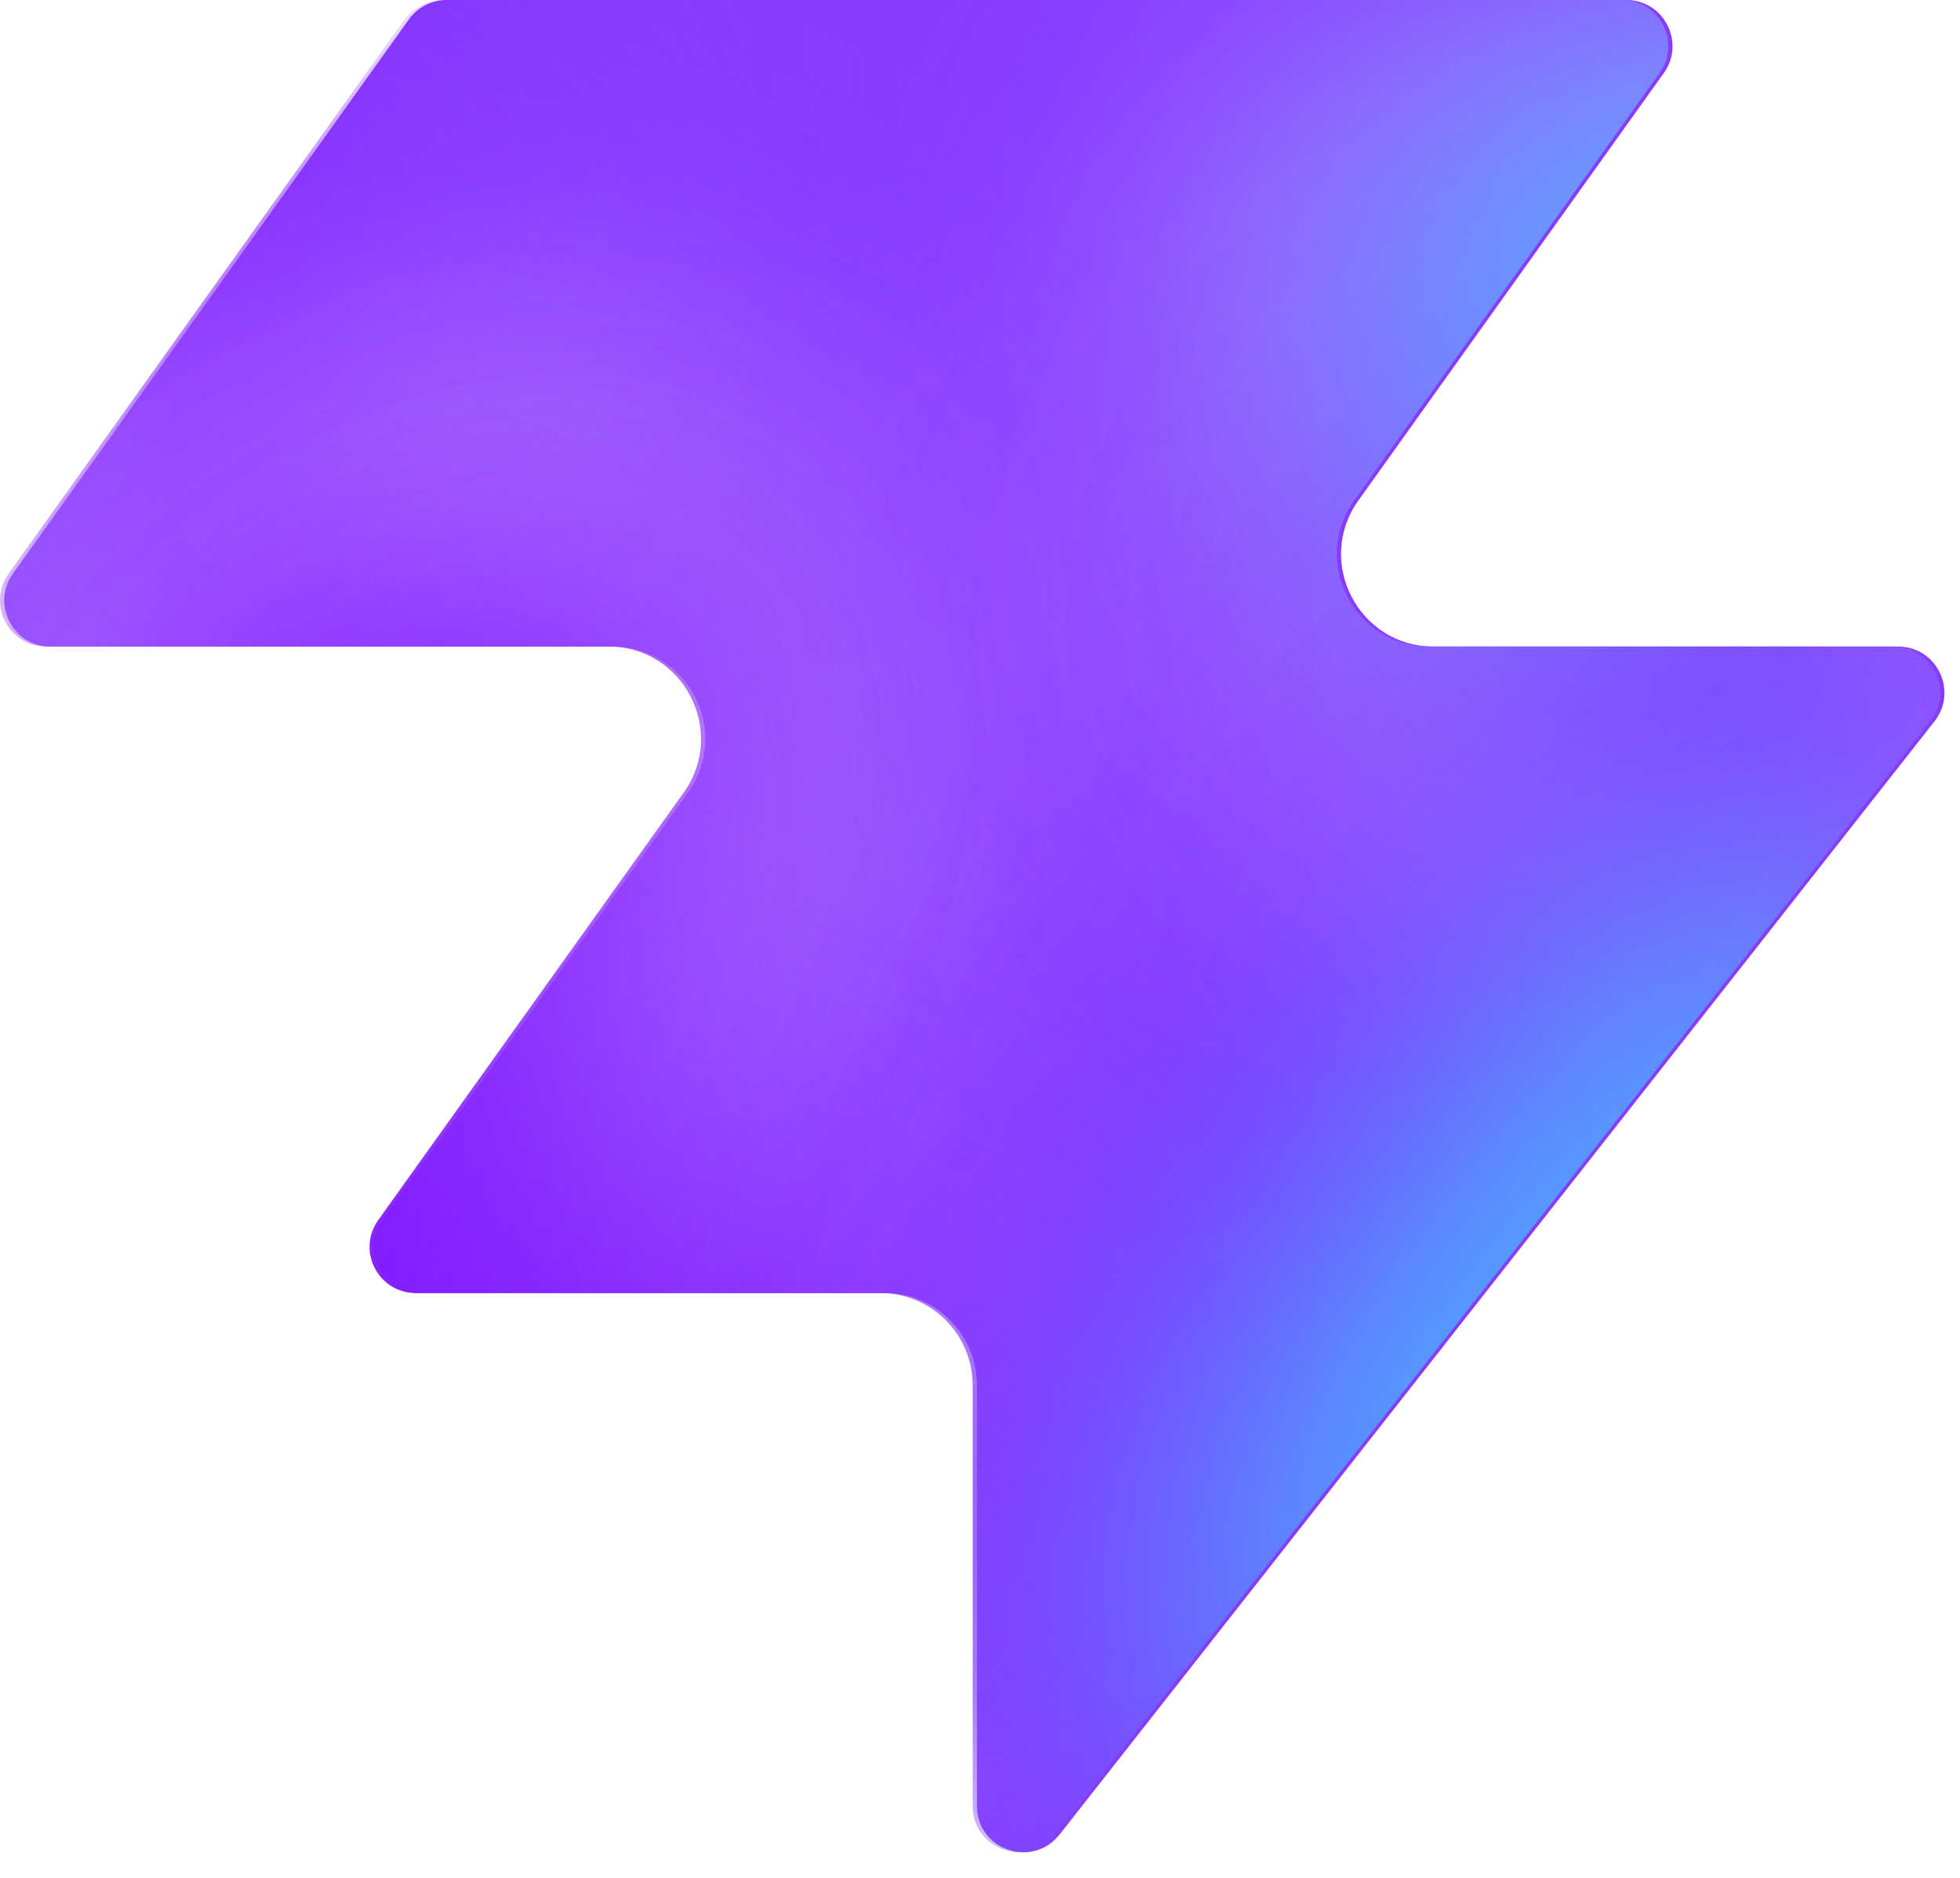
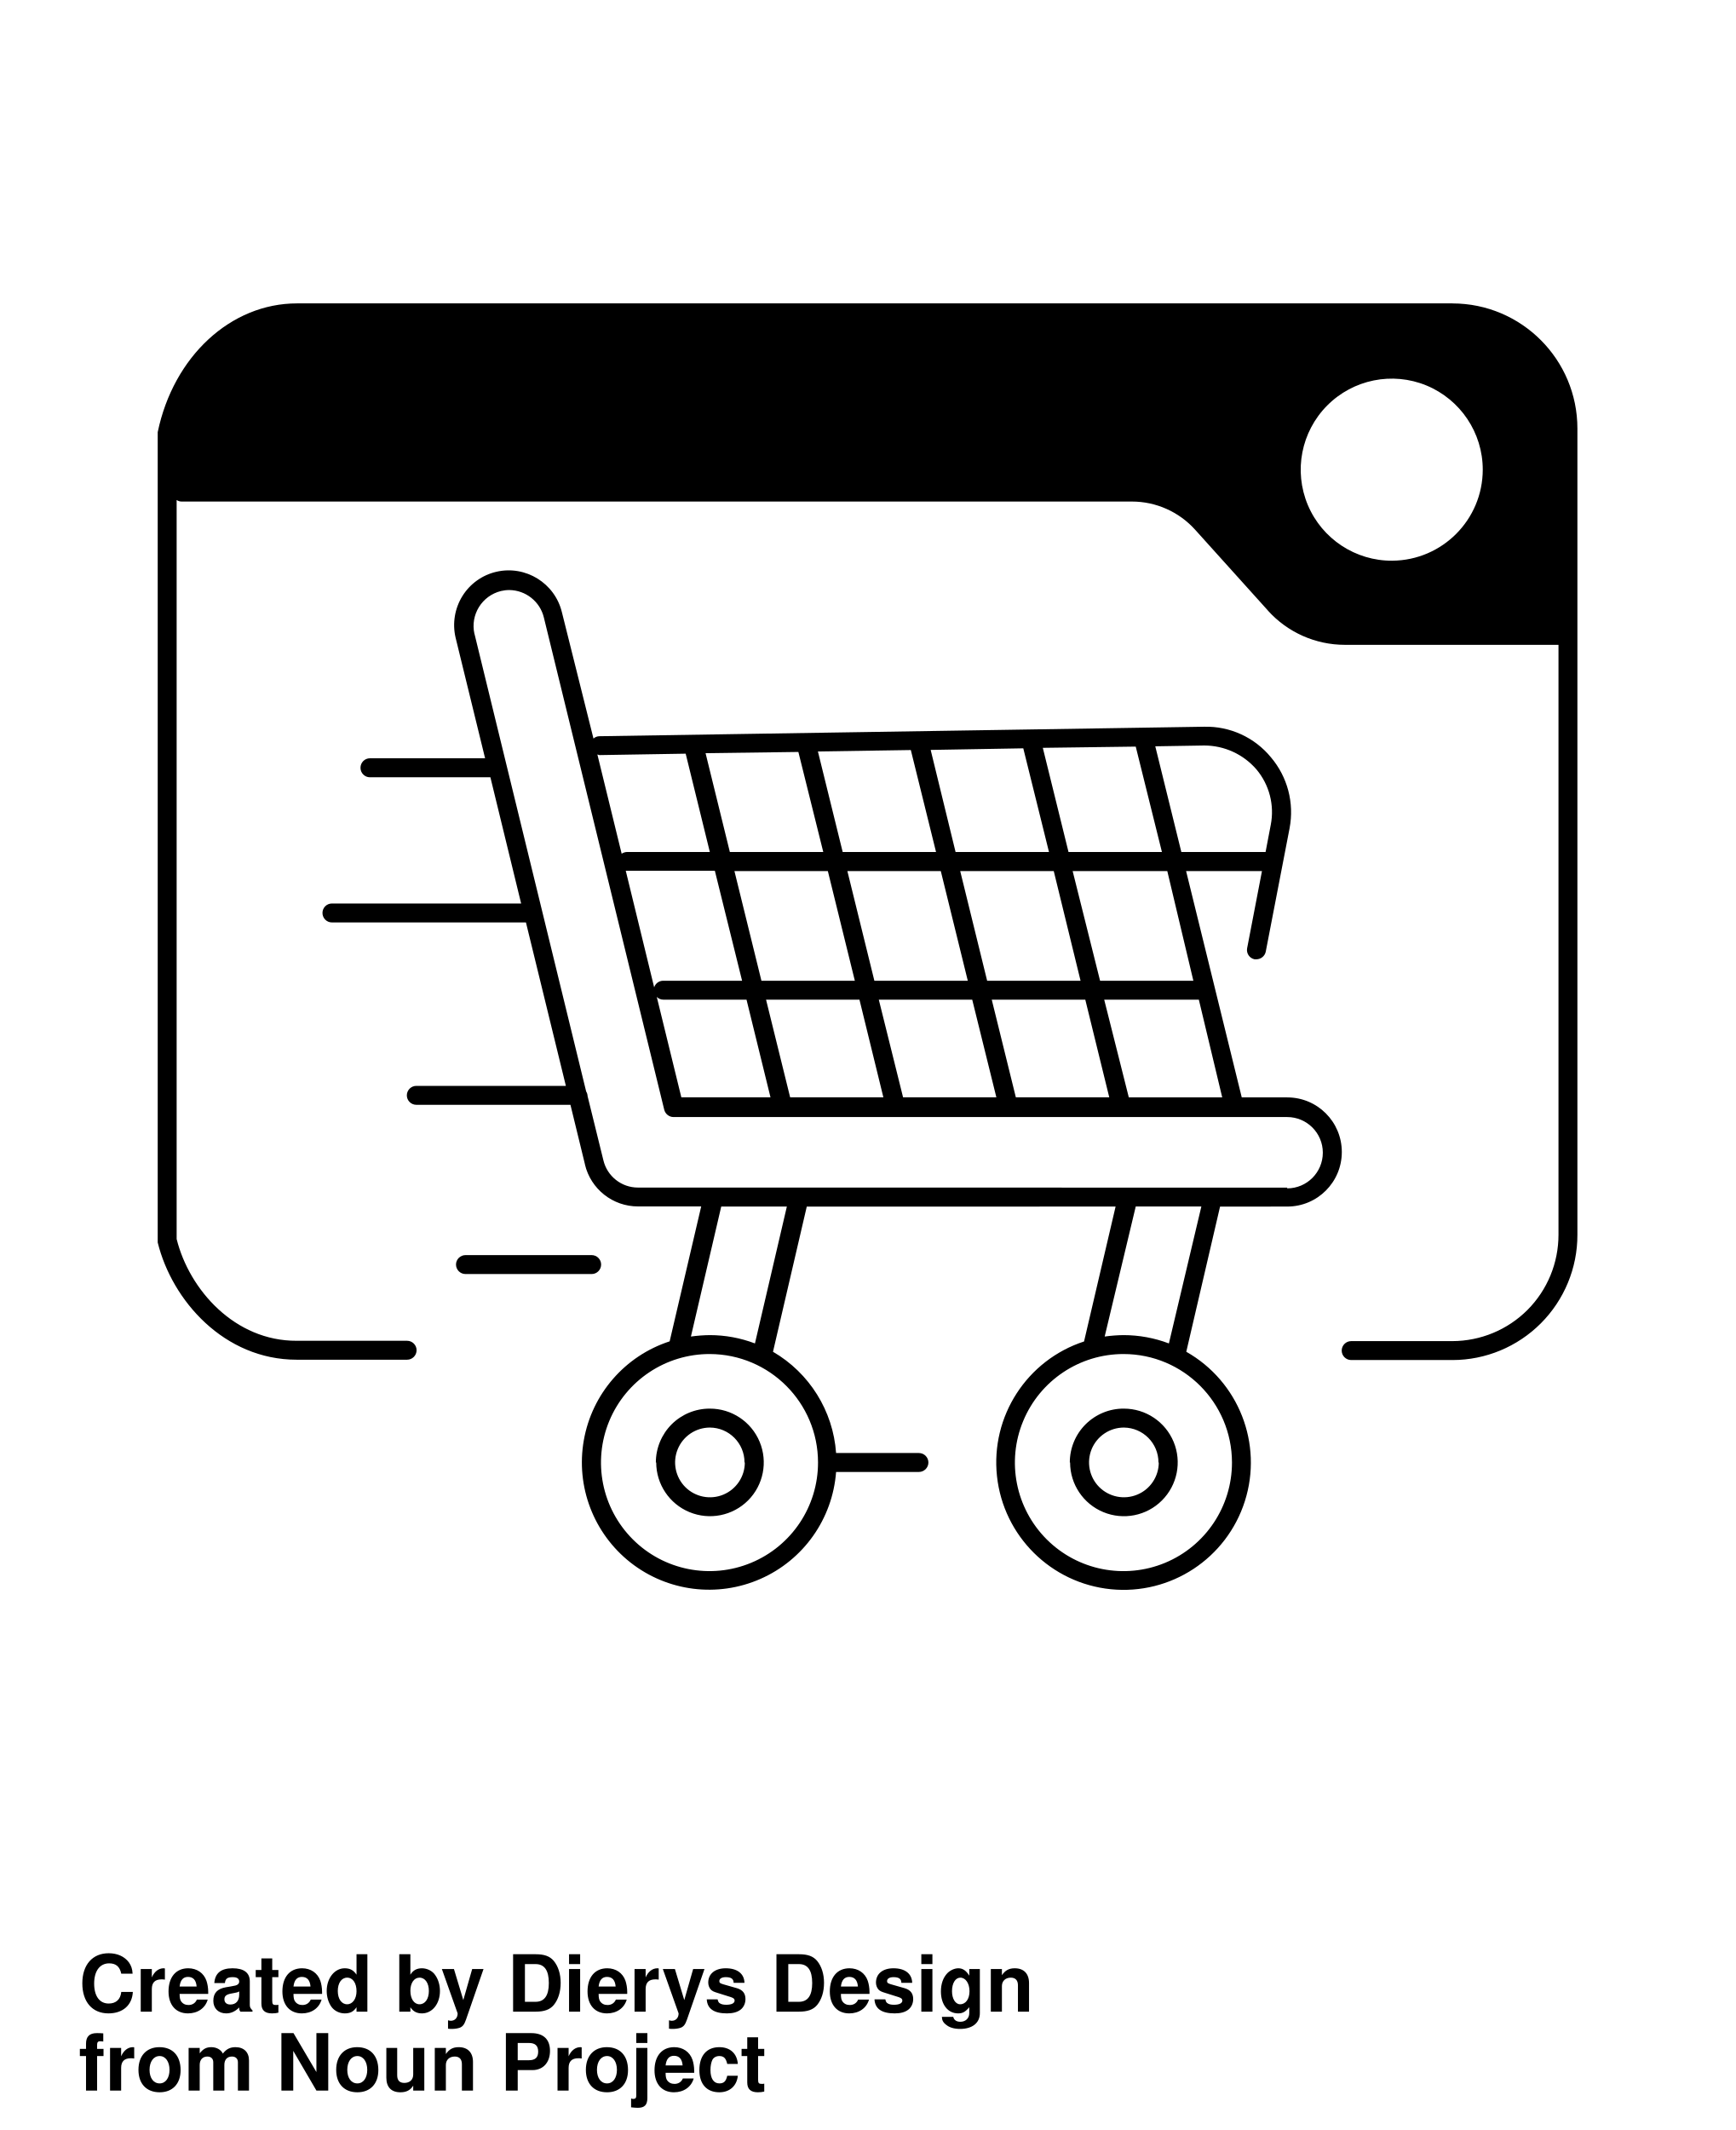
- <svg xmlns="http://www.w3.org/2000/svg" width="48" height="46" fill="none" viewBox="0 0 48 46">
-   <path fill="#863bff" d="M25.946 44.938c-.664.845-2.021.375-2.021-.698V33.937a2.26 2.26 0 0 0-2.262-2.262H10.287c-.92 0-1.456-1.04-.92-1.788l7.48-10.471c1.07-1.497 0-3.578-1.842-3.578H1.237c-.92 0-1.456-1.04-.92-1.788L10.013.474c.214-.297.556-.474.92-.474h28.894c.92 0 1.456 1.04.92 1.788l-7.48 10.471c-1.07 1.498 0 3.579 1.842 3.579h11.377c.943 0 1.473 1.088.89 1.83L25.947 44.94z" style="fill:#863bff;fill:color(display-p3 .525 .23 1);fill-opacity:1" />
-   <mask id="a" width="48" height="46" x="0" y="0" maskUnits="userSpaceOnUse" style="mask-type:alpha">
-     <path fill="#000" d="M25.842 44.938c-.664.844-2.021.375-2.021-.698V33.937a2.26 2.26 0 0 0-2.262-2.262H10.183c-.92 0-1.456-1.04-.92-1.788l7.48-10.471c1.07-1.498 0-3.579-1.842-3.579H1.133c-.92 0-1.456-1.04-.92-1.787L9.91.473c.214-.297.556-.474.92-.474h28.894c.92 0 1.456 1.04.92 1.788l-7.48 10.471c-1.07 1.498 0 3.578 1.842 3.578h11.377c.943 0 1.473 1.088.89 1.832L25.843 44.94z" style="fill:#000;fill-opacity:1" />
-   </mask>
-   <g mask="url(#a)">
-     <g filter="url(#b)">
-       <ellipse cx="5.508" cy="14.704" fill="#ede6ff" rx="5.508" ry="14.704" style="fill:#ede6ff;fill:color(display-p3 .927 .903 1);fill-opacity:1" transform="matrix(.00324 1 1 -.00324 -4.47 31.516)" />
-     </g>
-     <g filter="url(#c)">
-       <ellipse cx="10.399" cy="29.851" fill="#ede6ff" rx="10.399" ry="29.851" style="fill:#ede6ff;fill:color(display-p3 .927 .903 1);fill-opacity:1" transform="matrix(.00324 1 1 -.00324 -39.328 7.883)" />
-     </g>
-     <g filter="url(#d)">
-       <ellipse cx="5.508" cy="30.487" fill="#7e14ff" rx="5.508" ry="30.487" style="fill:#7e14ff;fill:color(display-p3 .492 .077 1);fill-opacity:1" transform="rotate(89.814 -25.913 -14.639)scale(1 -1)" />
-     </g>
-     <g filter="url(#e)">
-       <ellipse cx="5.508" cy="30.599" fill="#7e14ff" rx="5.508" ry="30.599" style="fill:#7e14ff;fill:color(display-p3 .492 .077 1);fill-opacity:1" transform="rotate(89.814 -32.644 -3.334)scale(1 -1)" />
-     </g>
-     <g filter="url(#f)">
-       <ellipse cx="5.508" cy="30.599" fill="#7e14ff" rx="5.508" ry="30.599" style="fill:#7e14ff;fill:color(display-p3 .492 .077 1);fill-opacity:1" transform="matrix(.00324 1 1 -.00324 -34.34 30.47)" />
-     </g>
-     <g filter="url(#g)">
-       <ellipse cx="14.072" cy="22.078" fill="#ede6ff" rx="14.072" ry="22.078" style="fill:#ede6ff;fill:color(display-p3 .927 .903 1);fill-opacity:1" transform="rotate(93.35 24.506 48.493)scale(-1 1)" />
-     </g>
-     <g filter="url(#h)">
-       <ellipse cx="3.47" cy="21.501" fill="#7e14ff" rx="3.47" ry="21.501" style="fill:#7e14ff;fill:color(display-p3 .492 .077 1);fill-opacity:1" transform="rotate(89.009 28.708 47.59)scale(-1 1)" />
-     </g>
-     <g filter="url(#i)">
-       <ellipse cx="3.47" cy="21.501" fill="#7e14ff" rx="3.47" ry="21.501" style="fill:#7e14ff;fill:color(display-p3 .492 .077 1);fill-opacity:1" transform="rotate(89.009 28.708 47.59)scale(-1 1)" />
-     </g>
-     <g filter="url(#j)">
-       <ellipse cx=".387" cy="8.972" fill="#7e14ff" rx="4.407" ry="29.108" style="fill:#7e14ff;fill:color(display-p3 .492 .077 1);fill-opacity:1" transform="rotate(39.51 .387 8.972)" />
-     </g>
-     <g filter="url(#k)">
-       <ellipse cx="47.523" cy="-6.092" fill="#7e14ff" rx="4.407" ry="29.108" style="fill:#7e14ff;fill:color(display-p3 .492 .077 1);fill-opacity:1" transform="rotate(37.892 47.523 -6.092)" />
-     </g>
-     <g filter="url(#l)">
-       <ellipse cx="41.412" cy="6.333" fill="#47bfff" rx="5.971" ry="9.665" style="fill:#47bfff;fill:color(display-p3 .28 .748 1);fill-opacity:1" transform="rotate(37.892 41.412 6.333)" />
-     </g>
-     <g filter="url(#m)">
-       <ellipse cx="-1.879" cy="38.332" fill="#7e14ff" rx="4.407" ry="29.108" style="fill:#7e14ff;fill:color(display-p3 .492 .077 1);fill-opacity:1" transform="rotate(37.892 -1.88 38.332)" />
-     </g>
-     <g filter="url(#n)">
-       <ellipse cx="-1.879" cy="38.332" fill="#7e14ff" rx="4.407" ry="29.108" style="fill:#7e14ff;fill:color(display-p3 .492 .077 1);fill-opacity:1" transform="rotate(37.892 -1.88 38.332)" />
-     </g>
-     <g filter="url(#o)">
-       <ellipse cx="35.651" cy="29.907" fill="#7e14ff" rx="4.407" ry="29.108" style="fill:#7e14ff;fill:color(display-p3 .492 .077 1);fill-opacity:1" transform="rotate(37.892 35.651 29.907)" />
-     </g>
-     <g filter="url(#p)">
-       <ellipse cx="38.418" cy="32.4" fill="#47bfff" rx="5.971" ry="15.297" style="fill:#47bfff;fill:color(display-p3 .28 .748 1);fill-opacity:1" transform="rotate(37.892 38.418 32.4)" />
-     </g>
-   </g>
-   <defs>
-     <filter id="b" width="60.045" height="41.654" x="-19.77" y="16.149" color-interpolation-filters="sRGB" filterUnits="userSpaceOnUse">
-       <feFlood flood-opacity="0" result="BackgroundImageFix" />
-       <feBlend in="SourceGraphic" in2="BackgroundImageFix" result="shape" />
-       <feGaussianBlur result="effect1_foregroundBlur_2002_17158" stdDeviation="7.659" />
-     </filter>
-     <filter id="c" width="90.34" height="51.437" x="-54.613" y="-7.533" color-interpolation-filters="sRGB" filterUnits="userSpaceOnUse">
-       <feFlood flood-opacity="0" result="BackgroundImageFix" />
-       <feBlend in="SourceGraphic" in2="BackgroundImageFix" result="shape" />
-       <feGaussianBlur result="effect1_foregroundBlur_2002_17158" stdDeviation="7.659" />
-     </filter>
-     <filter id="d" width="79.355" height="29.4" x="-49.64" y="2.03" color-interpolation-filters="sRGB" filterUnits="userSpaceOnUse">
-       <feFlood flood-opacity="0" result="BackgroundImageFix" />
-       <feBlend in="SourceGraphic" in2="BackgroundImageFix" result="shape" />
-       <feGaussianBlur result="effect1_foregroundBlur_2002_17158" stdDeviation="4.596" />
-     </filter>
-     <filter id="e" width="79.579" height="29.4" x="-45.045" y="20.029" color-interpolation-filters="sRGB" filterUnits="userSpaceOnUse">
-       <feFlood flood-opacity="0" result="BackgroundImageFix" />
-       <feBlend in="SourceGraphic" in2="BackgroundImageFix" result="shape" />
-       <feGaussianBlur result="effect1_foregroundBlur_2002_17158" stdDeviation="4.596" />
-     </filter>
-     <filter id="f" width="79.579" height="29.4" x="-43.513" y="21.178" color-interpolation-filters="sRGB" filterUnits="userSpaceOnUse">
-       <feFlood flood-opacity="0" result="BackgroundImageFix" />
-       <feBlend in="SourceGraphic" in2="BackgroundImageFix" result="shape" />
-       <feGaussianBlur result="effect1_foregroundBlur_2002_17158" stdDeviation="4.596" />
-     </filter>
-     <filter id="g" width="74.749" height="58.852" x="15.756" y="-17.901" color-interpolation-filters="sRGB" filterUnits="userSpaceOnUse">
-       <feFlood flood-opacity="0" result="BackgroundImageFix" />
-       <feBlend in="SourceGraphic" in2="BackgroundImageFix" result="shape" />
-       <feGaussianBlur result="effect1_foregroundBlur_2002_17158" stdDeviation="7.659" />
-     </filter>
-     <filter id="h" width="61.377" height="25.362" x="23.548" y="2.284" color-interpolation-filters="sRGB" filterUnits="userSpaceOnUse">
-       <feFlood flood-opacity="0" result="BackgroundImageFix" />
-       <feBlend in="SourceGraphic" in2="BackgroundImageFix" result="shape" />
-       <feGaussianBlur result="effect1_foregroundBlur_2002_17158" stdDeviation="4.596" />
-     </filter>
-     <filter id="i" width="61.377" height="25.362" x="23.548" y="2.284" color-interpolation-filters="sRGB" filterUnits="userSpaceOnUse">
-       <feFlood flood-opacity="0" result="BackgroundImageFix" />
-       <feBlend in="SourceGraphic" in2="BackgroundImageFix" result="shape" />
-       <feGaussianBlur result="effect1_foregroundBlur_2002_17158" stdDeviation="4.596" />
-     </filter>
-     <filter id="j" width="56.045" height="63.649" x="-27.636" y="-22.853" color-interpolation-filters="sRGB" filterUnits="userSpaceOnUse">
-       <feFlood flood-opacity="0" result="BackgroundImageFix" />
-       <feBlend in="SourceGraphic" in2="BackgroundImageFix" result="shape" />
-       <feGaussianBlur result="effect1_foregroundBlur_2002_17158" stdDeviation="4.596" />
-     </filter>
-     <filter id="k" width="54.814" height="64.646" x="20.116" y="-38.415" color-interpolation-filters="sRGB" filterUnits="userSpaceOnUse">
-       <feFlood flood-opacity="0" result="BackgroundImageFix" />
-       <feBlend in="SourceGraphic" in2="BackgroundImageFix" result="shape" />
-       <feGaussianBlur result="effect1_foregroundBlur_2002_17158" stdDeviation="4.596" />
-     </filter>
-     <filter id="l" width="33.541" height="35.313" x="24.641" y="-11.323" color-interpolation-filters="sRGB" filterUnits="userSpaceOnUse">
-       <feFlood flood-opacity="0" result="BackgroundImageFix" />
-       <feBlend in="SourceGraphic" in2="BackgroundImageFix" result="shape" />
-       <feGaussianBlur result="effect1_foregroundBlur_2002_17158" stdDeviation="4.596" />
-     </filter>
-     <filter id="m" width="54.814" height="64.646" x="-29.286" y="6.009" color-interpolation-filters="sRGB" filterUnits="userSpaceOnUse">
-       <feFlood flood-opacity="0" result="BackgroundImageFix" />
-       <feBlend in="SourceGraphic" in2="BackgroundImageFix" result="shape" />
-       <feGaussianBlur result="effect1_foregroundBlur_2002_17158" stdDeviation="4.596" />
-     </filter>
-     <filter id="n" width="54.814" height="64.646" x="-29.286" y="6.009" color-interpolation-filters="sRGB" filterUnits="userSpaceOnUse">
-       <feFlood flood-opacity="0" result="BackgroundImageFix" />
-       <feBlend in="SourceGraphic" in2="BackgroundImageFix" result="shape" />
-       <feGaussianBlur result="effect1_foregroundBlur_2002_17158" stdDeviation="4.596" />
-     </filter>
-     <filter id="o" width="54.814" height="64.646" x="8.244" y="-2.416" color-interpolation-filters="sRGB" filterUnits="userSpaceOnUse">
-       <feFlood flood-opacity="0" result="BackgroundImageFix" />
-       <feBlend in="SourceGraphic" in2="BackgroundImageFix" result="shape" />
-       <feGaussianBlur result="effect1_foregroundBlur_2002_17158" stdDeviation="4.596" />
-     </filter>
-     <filter id="p" width="39.409" height="43.623" x="18.713" y="10.588" color-interpolation-filters="sRGB" filterUnits="userSpaceOnUse">
-       <feFlood flood-opacity="0" result="BackgroundImageFix" />
-       <feBlend in="SourceGraphic" in2="BackgroundImageFix" result="shape" />
-       <feGaussianBlur result="effect1_foregroundBlur_2002_17158" stdDeviation="4.596" />
-     </filter>
-   </defs>
+ <svg xmlns="http://www.w3.org/2000/svg" version="1.1" viewBox="-5.0 -10.0 110.0 135.0">
+   <path d="m76.602 59.551h-2.883l-3.527-14.34h4.809l-0.941 4.891c-0.059 0.32 0.148 0.633 0.473 0.699h0.121-0.004c0.285-0.004 0.531-0.203 0.59-0.48l1.512-7.828v-0.004c0.305-1.598-0.129-3.246-1.18-4.488-1.039-1.266-2.602-1.984-4.242-1.941l-38.328 0.602c-0.141 0-0.277 0.055-0.379 0.148l-2-8c-0.445-1.852-2.305-3-4.16-2.57-0.895 0.207-1.668 0.762-2.152 1.543-0.484 0.785-0.641 1.73-0.43 2.629l1.871 7.648h-7.301c-0.332 0-0.598 0.27-0.598 0.602 0 0.332 0.266 0.602 0.598 0.602h7.637l1.949 8h-12 0.004c-0.332 0-0.598 0.266-0.598 0.598s0.266 0.602 0.598 0.602h12.301l2.531 10.359h-9.48c-0.332 0-0.602 0.27-0.602 0.602 0 0.328 0.27 0.598 0.602 0.598h9.77l0.922 3.781h-0.004c0.371 1.562 1.766 2.664 3.371 2.66h4l-2 8.551c-2.832 0.922-4.926 3.332-5.441 6.266-0.52 2.934 0.621 5.914 2.961 7.754 2.344 1.84 5.512 2.238 8.238 1.035 2.727-1.199 4.57-3.805 4.793-6.777h5.25c0.332 0 0.602-0.27 0.602-0.598 0-0.332-0.27-0.602-0.602-0.602h-5.25c-0.188-2.668-1.688-5.074-4-6.418l2.141-9.199 19.578-0.004-2 8.551c-3.625 1.184-5.93 4.746-5.519 8.539 0.41 3.793 3.422 6.781 7.219 7.164 3.797 0.379 7.34-1.949 8.496-5.586s-0.395-7.586-3.715-9.465l2.141-9.199 4.262-0.004c1.91 0 3.457-1.547 3.457-3.457 0-1.914-1.547-3.461-3.457-3.461zm-4.121 0h-5.922l-1.559-6.191h6zm-16.129-7.391h-5.922l-1.711-6.949h5.922zm-0.48-6.949h5.93l1.699 6.949h-5.922zm-6.68 6.949h-5.922l-1.711-6.949h5.922zm-7.148 0h-5.004c-0.262 0-0.492 0.172-0.57 0.418l-1.801-7.391h5.648zm-5 1.199h5.281l1.52 6.191h-5.652l-1.559-6.371h-0.004c0.109 0.117 0.262 0.18 0.422 0.18zm6.519 0h5.922l1.516 6.191h-5.91zm7.148 0h5.922l1.531 6.191h-5.914zm7.16 0h5.93l1.52 6.191h-5.922zm12.781-1.199h-5.914l-1.738-6.949h6zm0.691-14.91h-0.004c1.27 0 2.477 0.551 3.309 1.512 0.82 0.973 1.156 2.269 0.91 3.519l-0.328 1.719h-5.34l-1.652-6.699zm-4.344 0.07 1.66 6.68h-5.922l-1.629-6.602zm-7.129 0.109 1.629 6.57h-5.922l-1.578-6.469zm-7.129 0.109 1.598 6.461h-5.918l-1.57-6.371zm-7.129 0.121 1.578 6.34h-5.922l-1.539-6.262zm-12.613 0.199 5.469-0.09 1.531 6.231h-5.25c-0.121 0.004-0.238 0.043-0.34 0.109l-1.539-6.289zm13.859 44.832c0.004 2.785-1.672 5.297-4.246 6.363-2.57 1.066-5.535 0.477-7.5-1.492-1.969-1.973-2.555-4.934-1.484-7.508 1.07-2.57 3.586-4.242 6.371-4.234 3.789 0.012 6.856 3.082 6.859 6.871zm-4-7.539v-0.004c-0.914-0.348-1.883-0.527-2.859-0.527-0.402 0.004-0.801 0.035-1.199 0.09l1.922-8.238h4.16zm30.242 7.539c0.004 2.781-1.672 5.297-4.242 6.363-2.574 1.066-5.535 0.48-7.504-1.488s-2.559-4.934-1.488-7.504c1.066-2.57 3.578-4.246 6.363-4.242 3.793 0.004 6.863 3.078 6.871 6.871zm-4-7.539v-0.004c-0.918-0.348-1.891-0.527-2.871-0.527-0.402 0.004-0.805 0.035-1.199 0.09l1.969-8.242h4.16zm7.5-9.879-41.152-0.004c-1.047 0.004-1.961-0.719-2.199-1.738l-1-4.059v-0.004c-0.004-0.102-0.035-0.203-0.09-0.289l-7.078-29h-0.004c-0.273-1.211 0.473-2.422 1.684-2.719 0.168-0.039 0.344-0.062 0.52-0.062 1.047 0.008 1.957 0.73 2.199 1.75l7.629 31.191c0.07 0.27 0.312 0.461 0.59 0.461h38.902c1.246 0 2.258 1.012 2.258 2.258 0 1.25-1.012 2.262-2.258 2.262zm-40 17.422v-0.004c0 1.379 0.832 2.621 2.106 3.148 1.277 0.527 2.742 0.234 3.719-0.742 0.973-0.977 1.262-2.445 0.73-3.719-0.531-1.273-1.777-2.102-3.156-2.098-0.906-0.004-1.777 0.355-2.418 0.992-0.641 0.641-1.004 1.512-1.004 2.418zm5.621 0-0.004-0.004c0 0.891-0.535 1.695-1.359 2.039s-1.777 0.156-2.41-0.473c-0.633-0.633-0.824-1.582-0.484-2.406 0.34-0.828 1.141-1.367 2.035-1.371 1.215 0.004 2.199 0.992 2.199 2.211zm20.621 0-0.004-0.004c0 1.379 0.832 2.621 2.106 3.148 1.273 0.527 2.742 0.238 3.715-0.738 0.977-0.977 1.27-2.441 0.742-3.715-0.531-1.277-1.773-2.106-3.152-2.106-0.906-0.008-1.781 0.352-2.426 0.992-0.641 0.637-1.004 1.508-1.004 2.418zm5.621 0-0.004-0.004c0 0.891-0.539 1.699-1.363 2.039-0.828 0.344-1.777 0.152-2.41-0.477-0.633-0.633-0.82-1.582-0.48-2.41 0.344-0.824 1.148-1.363 2.043-1.363 1.211 0.012 2.191 0.996 2.191 2.211zm-35.953-11.945h-8c-0.332 0-0.602-0.27-0.602-0.602 0-0.328 0.27-0.598 0.602-0.598h8c0.328 0 0.598 0.27 0.598 0.598 0 0.332-0.27 0.602-0.598 0.602zm54.566-61.52h-73.25c-4.199 0-7.828 3.359-8.828 8.16-0.004 0.039-0.004 0.078 0 0.121v51.102-0.004c-0.004 0.047-0.004 0.094 0 0.141 0.91 3.691 4.219 7.43 8.809 7.43h7c0.332 0 0.602-0.27 0.602-0.602 0-0.328-0.27-0.598-0.602-0.598h-7c-3.918 0.02-6.809-3.231-7.609-6.449v-46.84c0.09 0.062 0.199 0.098 0.312 0.098h60.25c1.523 0 2.977 0.648 4 1.781l4.621 5.129h-0.004c1.246 1.383 3.019 2.172 4.883 2.172h13.539v37.391c0 1.781-0.703 3.496-1.965 4.762-1.262 1.262-2.973 1.973-4.758 1.977h-6.418c-0.332 0-0.602 0.27-0.602 0.602 0 0.328 0.27 0.598 0.602 0.598h6.422-0.004c2.106 0 4.121-0.84 5.606-2.328 1.484-1.488 2.32-3.508 2.316-5.609v-51.102c0-4.375-3.543-7.926-7.922-7.93zm-3.809 16.309c-2.336 0.016-4.453-1.379-5.359-3.531-0.906-2.156-0.422-4.644 1.227-6.305 1.645-1.656 4.133-2.16 6.293-1.27 2.16 0.895 3.57 3 3.57 5.336-0.004 3.168-2.562 5.742-5.731 5.769z" />
+   <text x="0.0" y="117.5" font-size="5.0" font-weight="bold" font-family="Arbeit Regular, Helvetica, Arial-Unicode, Arial, Sans-serif" fill="#000000">Created by Dierys Design</text>
+   <text x="0.0" y="122.5" font-size="5.0" font-weight="bold" font-family="Arbeit Regular, Helvetica, Arial-Unicode, Arial, Sans-serif" fill="#000000">from Noun Project</text>
</svg>
